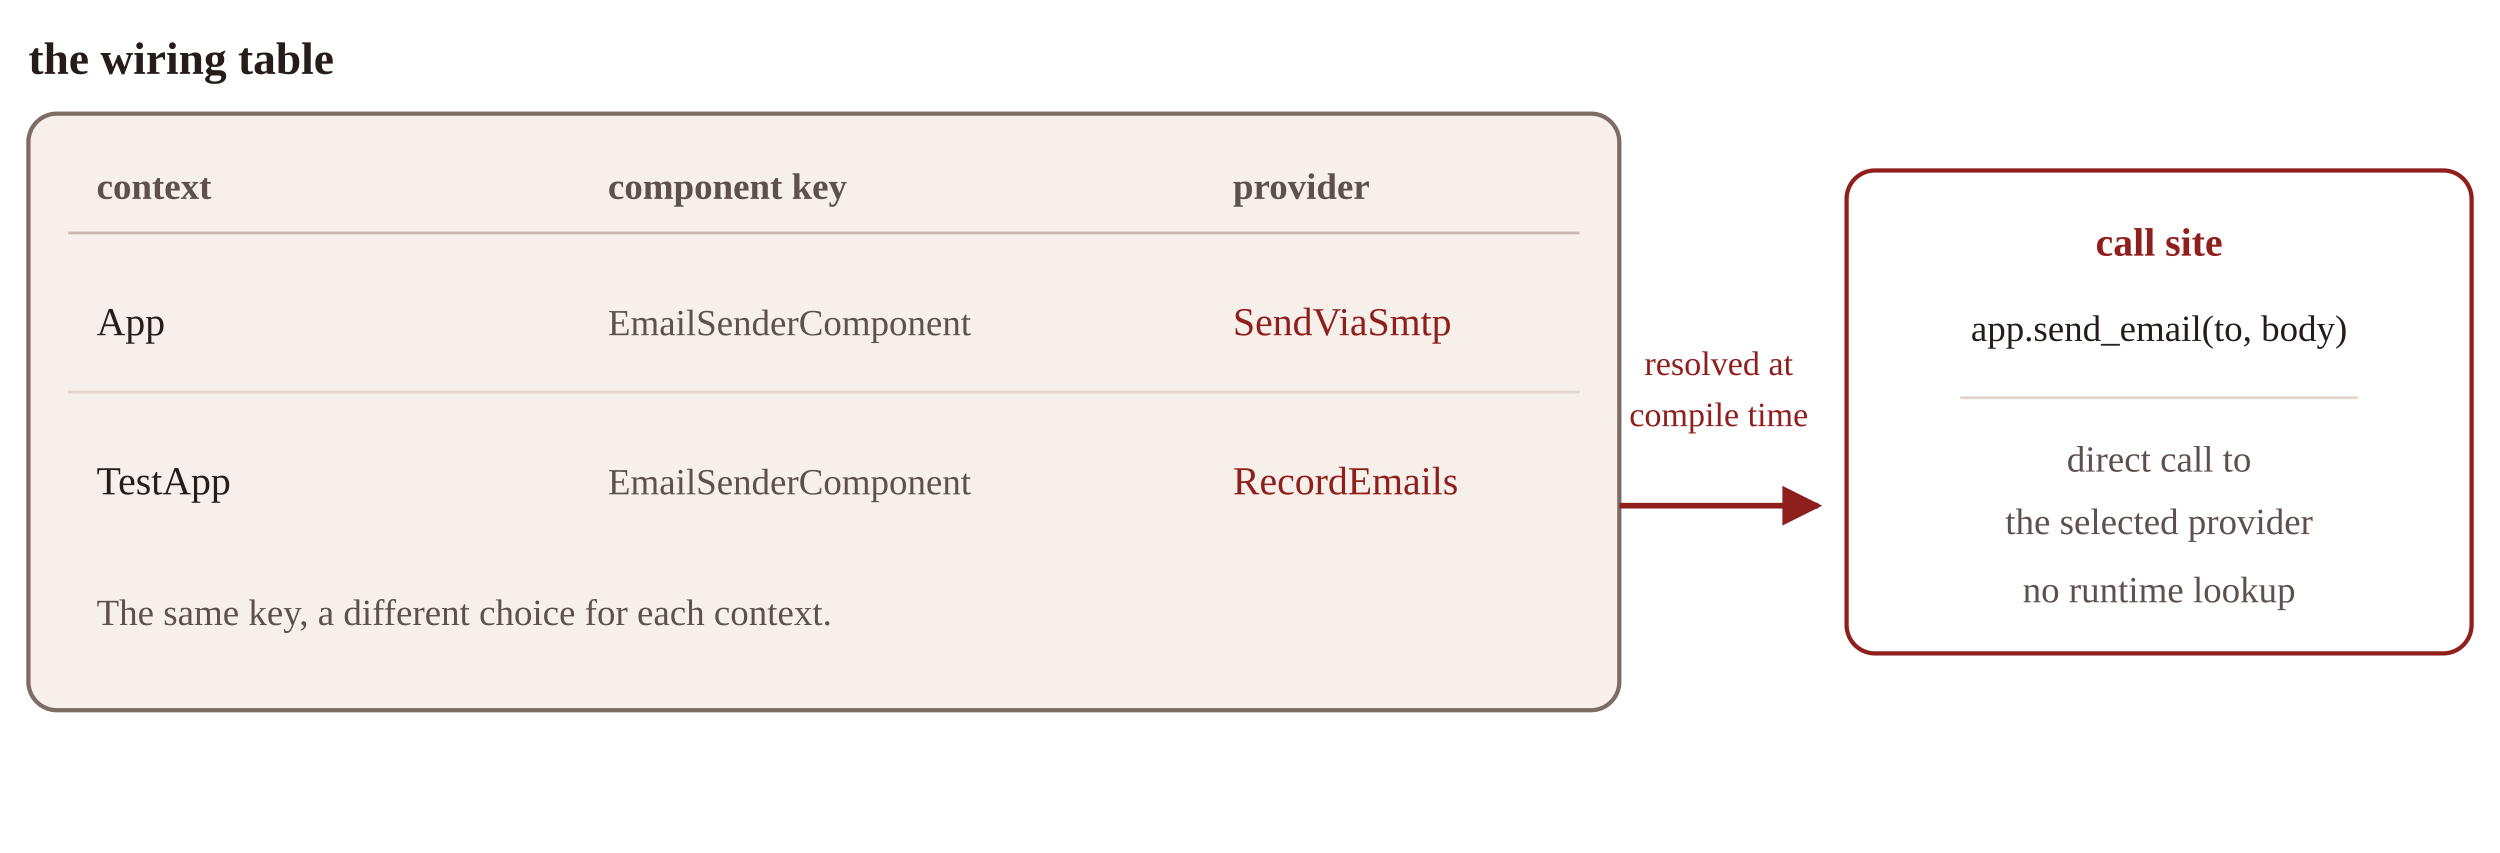
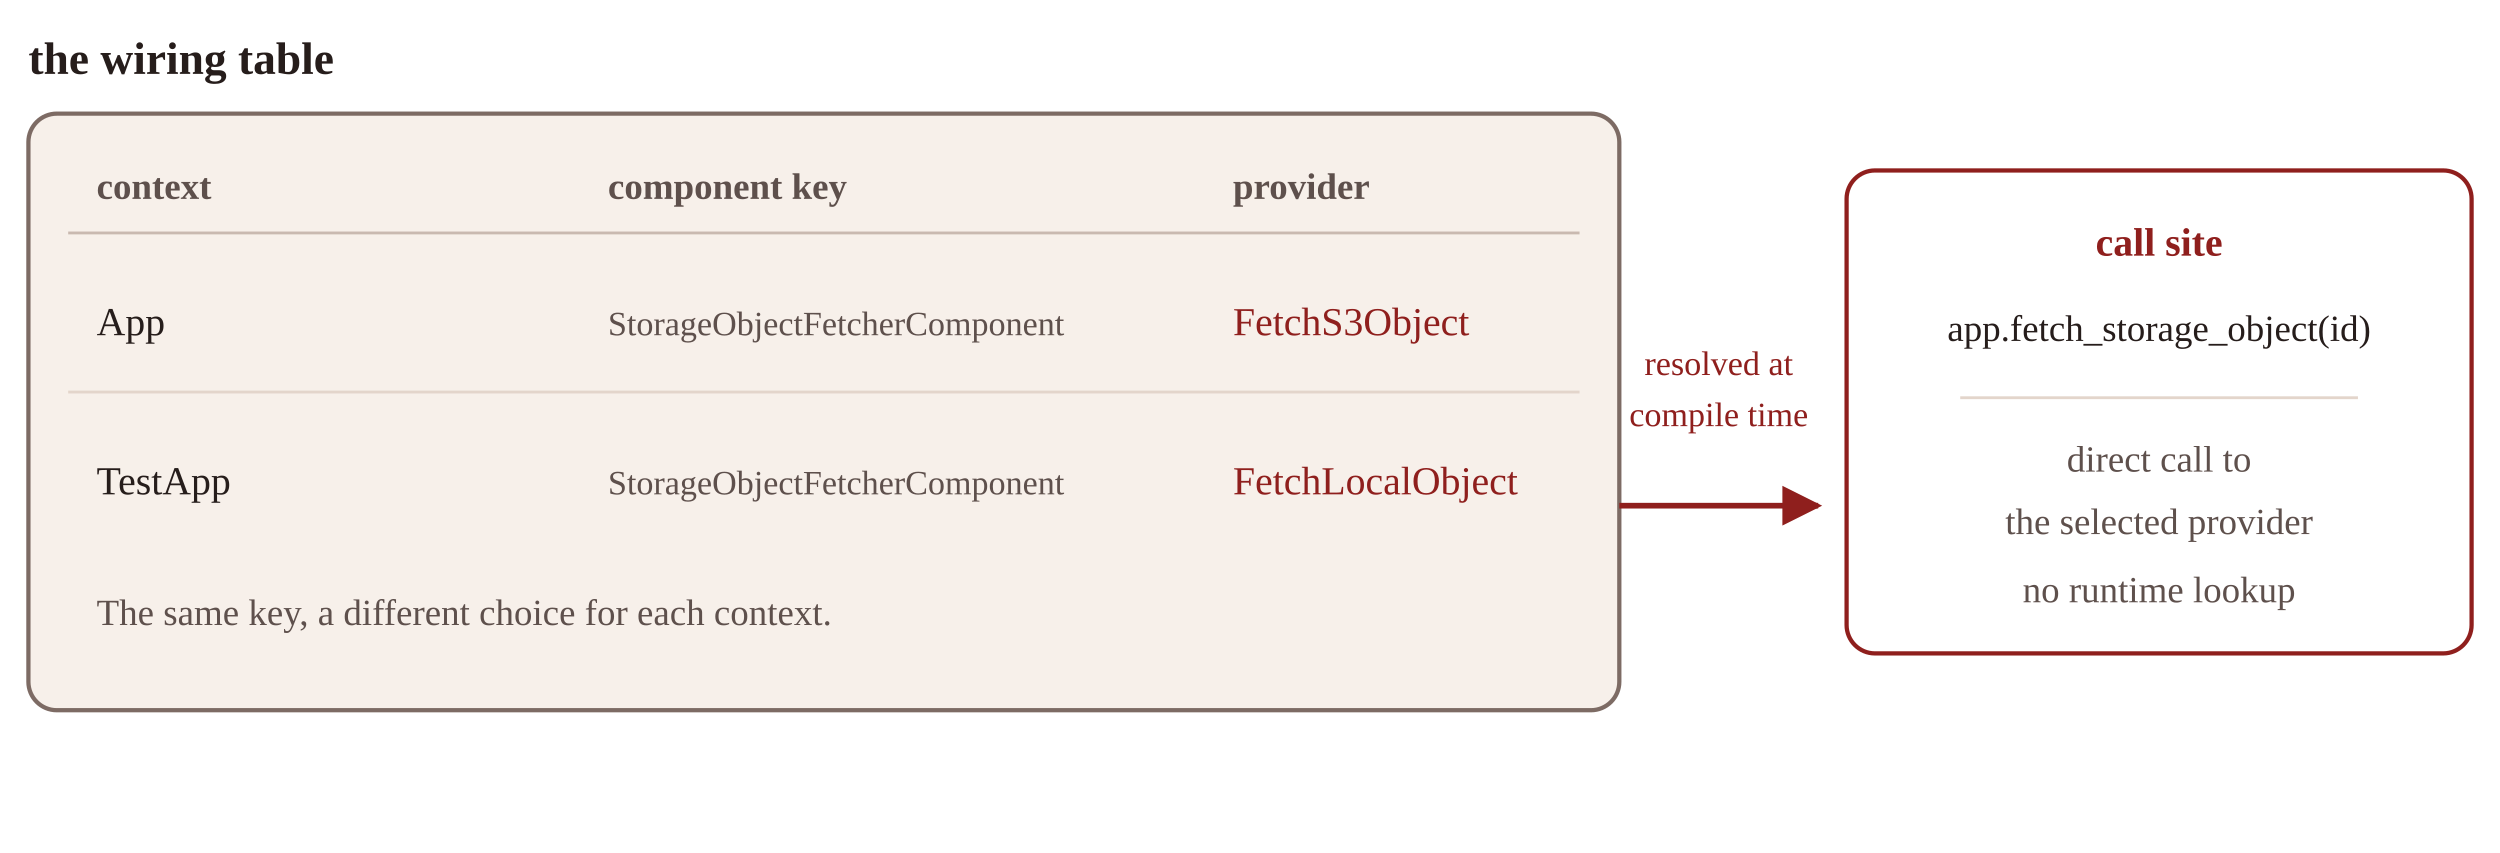
<svg xmlns="http://www.w3.org/2000/svg" viewBox="0 0 880 300" role="img" aria-labelledby="title desc" style="font-family: var(--ifm-font-family-base, ui-sans-serif, system-ui, -apple-system, Segoe UI, sans-serif)">
  <defs>
    <marker id="arrow" viewBox="0 0 10 10" refX="9" refY="5" markerWidth="7" markerHeight="7" orient="auto-start-reverse">
      <path d="M 0 0 L 10 5 L 0 10 z" style="fill: var(--cgp-link, #8f1f1d)" />
    </marker>
  </defs>
  <text x="10" y="26" font-size="16" font-weight="700" style="fill: var(--cgp-text, #261d1b)">the wiring table</text>
  <rect x="10" y="40" width="560" height="210" rx="10" stroke-width="1.5" style="fill: var(--cgp-surface, #f7f0ea); stroke: var(--ifm-color-emphasis-600, #7d6b64)" />
  <text x="34" y="70" font-size="13" font-weight="600" style="fill: var(--cgp-text-muted, #5e504c)">context</text>
  <text x="214" y="70" font-size="13" font-weight="600" style="fill: var(--cgp-text-muted, #5e504c)">component key</text>
  <text x="434" y="70" font-size="13" font-weight="600" style="fill: var(--cgp-text-muted, #5e504c)">provider</text>
  <path d="M 24 82 L 556 82" stroke-width="1" style="stroke: var(--ifm-color-emphasis-400, #c9b9b0)" />
  <text x="34" y="118" font-size="14" style="fill: var(--cgp-text, #261d1b)">App</text>
-   <text x="214" y="118" font-size="13" style="fill: var(--cgp-text-muted, #5e504c)">EmailSenderComponent</text>
-   <text x="434" y="118" font-size="14" style="fill: var(--cgp-link, #8f1f1d)">SendViaSmtp</text>
+   <text x="214" y="118" font-size="12" style="fill: var(--cgp-text-muted, #5e504c)">StorageObjectFetcherComponent</text>
+   <text x="434" y="118" font-size="14" style="fill: var(--cgp-link, #8f1f1d)">FetchS3Object</text>
  <path d="M 24 138 L 556 138" stroke-width="1" style="stroke: var(--cgp-border, #e3d5cb)" />
  <text x="34" y="174" font-size="14" style="fill: var(--cgp-text, #261d1b)">TestApp</text>
-   <text x="214" y="174" font-size="13" style="fill: var(--cgp-text-muted, #5e504c)">EmailSenderComponent</text>
-   <text x="434" y="174" font-size="14" style="fill: var(--cgp-link, #8f1f1d)">RecordEmails</text>
+   <text x="214" y="174" font-size="12" style="fill: var(--cgp-text-muted, #5e504c)">StorageObjectFetcherComponent</text>
+   <text x="434" y="174" font-size="14" style="fill: var(--cgp-link, #8f1f1d)">FetchLocalObject</text>
  <text x="34" y="220" font-size="13" style="fill: var(--cgp-text-muted, #5e504c)">The same key, a different choice for each context.</text>
  <path d="M 570 178 L 640 178" stroke-width="2" marker-end="url(#arrow)" style="stroke: var(--cgp-link, #8f1f1d)" />
  <text x="605" y="132" text-anchor="middle" font-size="12" style="fill: var(--cgp-link, #8f1f1d)">resolved at</text>
  <text x="605" y="150" text-anchor="middle" font-size="12" style="fill: var(--cgp-link, #8f1f1d)">compile time</text>
  <rect x="650" y="60" width="220" height="170" rx="10" stroke-width="1.5" style="fill: var(--cgp-surface-raised, #ffffff); stroke: var(--cgp-link, #8f1f1d)" />
  <text x="760" y="90" text-anchor="middle" font-size="14" font-weight="600" style="fill: var(--cgp-link, #8f1f1d)">call site</text>
-   <text x="760" y="120" text-anchor="middle" font-size="13" style="fill: var(--cgp-text, #261d1b)">app.send_email(to, body)</text>
+   <text x="760" y="120" text-anchor="middle" font-size="13" style="fill: var(--cgp-text, #261d1b)">app.fetch_storage_object(id)</text>
  <path d="M 690 140 L 830 140" stroke-width="1" style="stroke: var(--cgp-border, #e3d5cb)" />
  <text x="760" y="166" text-anchor="middle" font-size="13" style="fill: var(--cgp-text-muted, #5e504c)">direct call to</text>
  <text x="760" y="188" text-anchor="middle" font-size="13" style="fill: var(--cgp-text-muted, #5e504c)">the selected provider</text>
  <text x="760" y="212" text-anchor="middle" font-size="13" style="fill: var(--cgp-text-muted, #5e504c)">no runtime lookup</text>
</svg>
